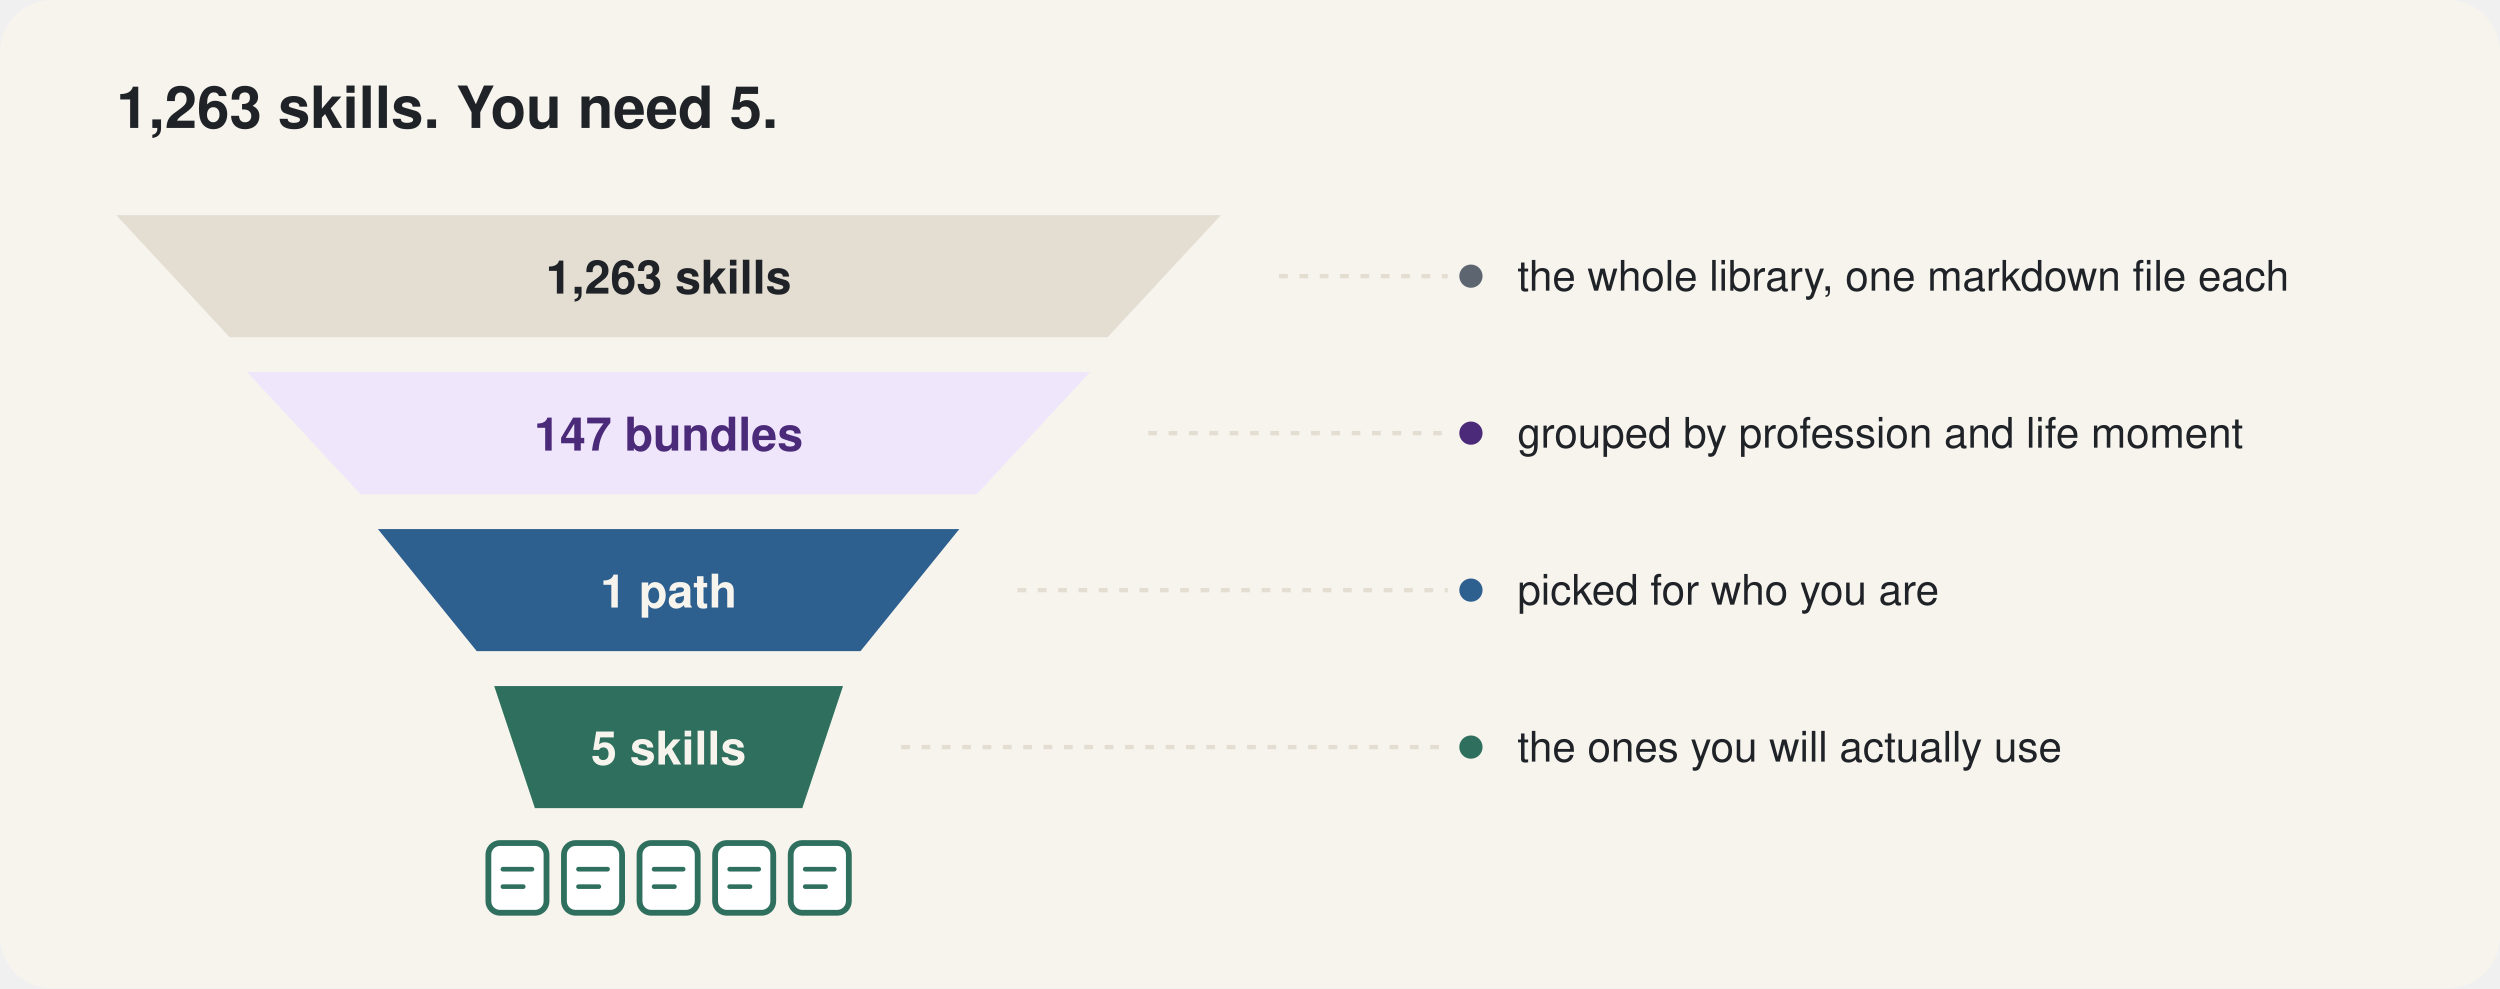
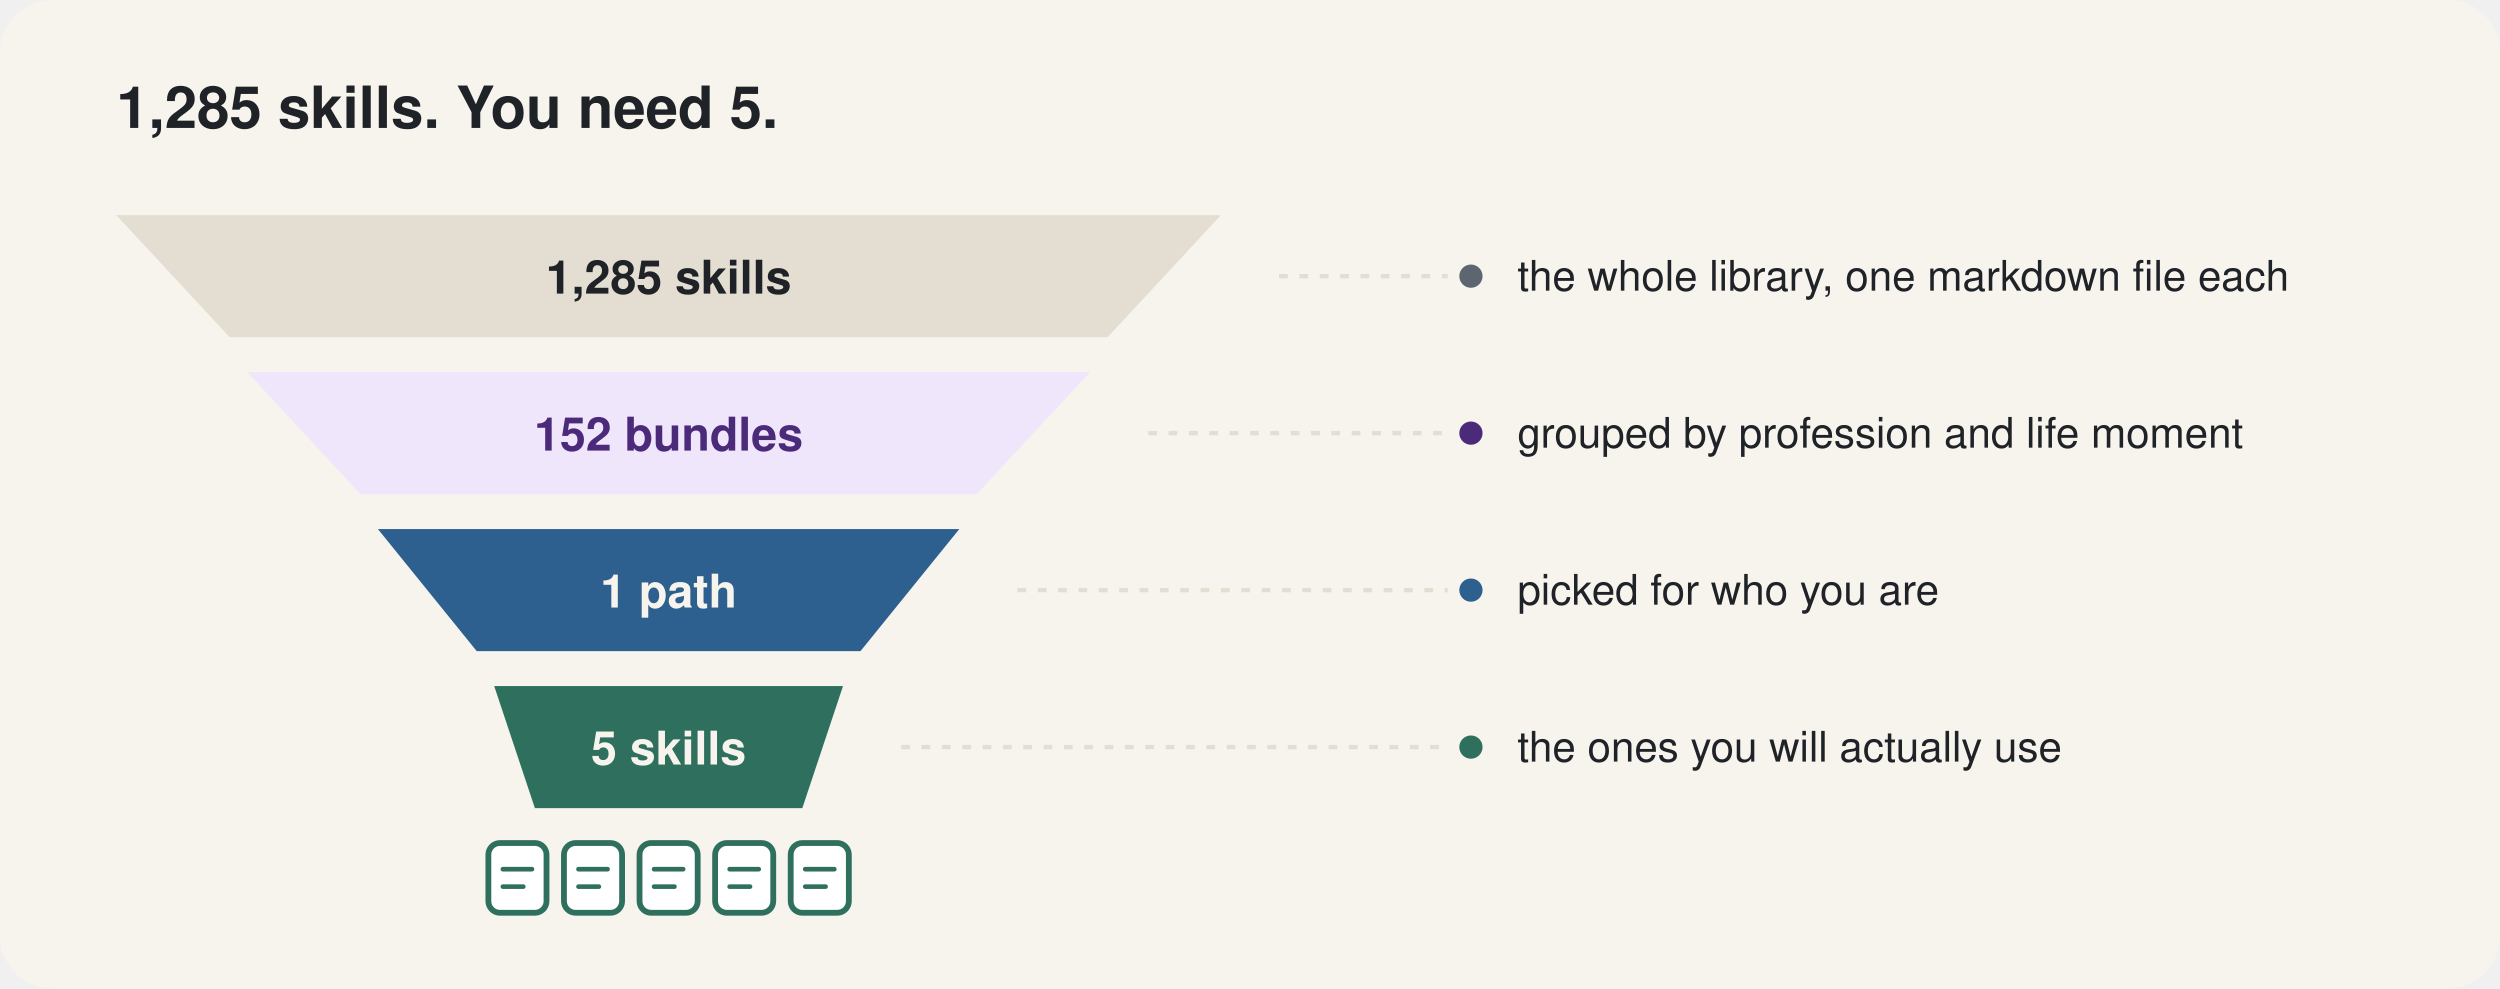
- <svg xmlns="http://www.w3.org/2000/svg" width="860" height="340" viewBox="0 0 860 340" role="img" aria-label="A funnel: 1,263 skills in the library, 147 bundles, one path picked for you, and the 5 skills you will actually use.">
+ <svg xmlns="http://www.w3.org/2000/svg" width="860" height="340" viewBox="0 0 860 340" role="img" aria-label="A funnel: 1,285 skills in the library, 152 bundles, one path picked for you, and the 5 skills you will actually use.">
  <style>
    text{font-family:-apple-system, BlinkMacSystemFont, 'Segoe UI', 'PingFang SC', 'Microsoft YaHei', Helvetica, Arial, sans-serif}
    .ttl{font-size:20px;font-weight:700;fill:#1f2328}
    .big{font-size:16px;font-weight:700}
    .small{font-size:14.5px;fill:#1f2328}
    @keyframes rin{0%{opacity:0;transform:translateY(8px)}6%,100%{opacity:1;transform:none}}
    .r0{animation:rin 8s 0.00s infinite both}.r1{animation:rin 8s 0.50s infinite both}.r2{animation:rin 8s 1.00s infinite both}.r3{animation:rin 8s 1.50s infinite both}@keyframes drop0{0%{transform:translate(0,0);opacity:0}8%{opacity:1}70%{transform:translate(108px,208px);opacity:1}82%,100%{transform:translate(108px,208px);opacity:0}}.d0{animation:drop0 3.6s 0.00s ease-in infinite}@keyframes drop1{0%{transform:translate(0,0);opacity:0}8%{opacity:1}70%{transform:translate(54px,208px);opacity:1}82%,100%{transform:translate(54px,208px);opacity:0}}.d1{animation:drop1 3.6s 0.45s ease-in infinite}@keyframes drop2{0%{transform:translate(0,0);opacity:0}8%{opacity:1}70%{transform:translate(0px,208px);opacity:1}82%,100%{transform:translate(0px,208px);opacity:0}}.d2{animation:drop2 3.6s 0.90s ease-in infinite}@keyframes drop3{0%{transform:translate(0,0);opacity:0}8%{opacity:1}70%{transform:translate(-54px,208px);opacity:1}82%,100%{transform:translate(-54px,208px);opacity:0}}.d3{animation:drop3 3.6s 1.35s ease-in infinite}@keyframes drop4{0%{transform:translate(0,0);opacity:0}8%{opacity:1}70%{transform:translate(-108px,208px);opacity:1}82%,100%{transform:translate(-108px,208px);opacity:0}}.d4{animation:drop4 3.6s 1.80s ease-in infinite}@keyframes drop5{0%{transform:translate(0,0);opacity:0}8%{opacity:1}70%{transform:translate(81px,208px);opacity:1}82%,100%{transform:translate(81px,208px);opacity:0}}.d5{animation:drop5 3.6s 2.25s ease-in infinite}@keyframes drop6{0%{transform:translate(0,0);opacity:0}8%{opacity:1}70%{transform:translate(-27px,208px);opacity:1}82%,100%{transform:translate(-27px,208px);opacity:0}}.d6{animation:drop6 3.6s 2.70s ease-in infinite}@keyframes drop7{0%{transform:translate(0,0);opacity:0}8%{opacity:1}70%{transform:translate(-81px,208px);opacity:1}82%,100%{transform:translate(-81px,208px);opacity:0}}.d7{animation:drop7 3.6s 3.15s ease-in infinite}
    .dot{opacity:0}
    @keyframes pop{0%,40%{opacity:0;transform:translateY(-6px)}55%,100%{opacity:1;transform:none}}
    .f{animation:pop 8s infinite both}
    @media (prefers-reduced-motion: reduce){.r0,.r1,.r2,.r3,.f{animation:none!important;opacity:1!important}.dot{animation:none!important;opacity:0!important}}
  </style>
  <rect width="860" height="340" rx="18" fill="#f7f4ee" />
-   <text x="40" y="44" class="ttl">1,263 skills. You need 5.</text>
+   <text x="40" y="44" class="ttl">1,285 skills. You need 5.</text>
  <g class="r0">
    <path d="M40 74H420L381 116H79Z" fill="#e3ddd2" />
-     <text x="230" y="101" text-anchor="middle" class="big" fill="#1f2328">1,263 skills</text>
+     <text x="230" y="101" text-anchor="middle" class="big" fill="#1f2328">1,285 skills</text>
    <path d="M440 95H498" stroke="#e3ddd2" stroke-width="1.5" stroke-dasharray="3 4" />
    <circle cx="506" cy="95" r="4" fill="#5d6670" />
    <text x="522" y="100" class="small">the whole library, one markdown file each</text>
  </g>
  <g class="r1">
    <path d="M85 128H375L336 170H124Z" fill="#efe6fb" />
-     <text x="230" y="155" text-anchor="middle" class="big" fill="#4b2a7a">147 bundles</text>
+     <text x="230" y="155" text-anchor="middle" class="big" fill="#4b2a7a">152 bundles</text>
    <path d="M395 149H498" stroke="#e3ddd2" stroke-width="1.5" stroke-dasharray="3 4" />
    <circle cx="506" cy="149" r="4" fill="#4b2a7a" />
    <text x="522" y="154" class="small">grouped by profession and life moment</text>
  </g>
  <g class="r2">
    <path d="M130 182H330L296 224H164Z" fill="#2d5f8f" />
    <text x="230" y="209" text-anchor="middle" class="big" fill="#f7f4ee">1 path</text>
    <path d="M350 203H498" stroke="#e3ddd2" stroke-width="1.5" stroke-dasharray="3 4" />
    <circle cx="506" cy="203" r="4" fill="#2d5f8f" />
    <text x="522" y="208" class="small">picked for who you are</text>
  </g>
  <g class="r3">
    <path d="M170 236H290L276 278H184Z" fill="#2f6f5e" />
    <text x="230" y="263" text-anchor="middle" class="big" fill="#f7f4ee">5 skills</text>
    <path d="M310 257H498" stroke="#e3ddd2" stroke-width="1.5" stroke-dasharray="3 4" />
    <circle cx="506" cy="257" r="4" fill="#2f6f5e" />
    <text x="522" y="262" class="small">the ones you will actually use</text>
  </g>
  <circle cx="110" cy="60" r="4" fill="#c46f1f" class="dot d0" />
  <circle cx="170" cy="60" r="4" fill="#c46f1f" class="dot d1" />
  <circle cx="230" cy="60" r="4" fill="#c46f1f" class="dot d2" />
  <circle cx="290" cy="60" r="4" fill="#c46f1f" class="dot d3" />
  <circle cx="350" cy="60" r="4" fill="#c46f1f" class="dot d4" />
  <circle cx="140" cy="60" r="4" fill="#c46f1f" class="dot d5" />
  <circle cx="260" cy="60" r="4" fill="#c46f1f" class="dot d6" />
  <circle cx="320" cy="60" r="4" fill="#c46f1f" class="dot d7" />
  <rect x="168" y="290" width="20" height="24" rx="4" fill="#ffffff" stroke="#2f6f5e" stroke-width="2" class="f" style="animation-delay:2.00s" />
  <path d="M173 299h10M173 305h7" stroke="#2f6f5e" stroke-width="1.6" stroke-linecap="round" class="f" style="animation-delay:2.00s" />
  <rect x="194" y="290" width="20" height="24" rx="4" fill="#ffffff" stroke="#2f6f5e" stroke-width="2" class="f" style="animation-delay:2.15s" />
  <path d="M199 299h10M199 305h7" stroke="#2f6f5e" stroke-width="1.6" stroke-linecap="round" class="f" style="animation-delay:2.15s" />
  <rect x="220" y="290" width="20" height="24" rx="4" fill="#ffffff" stroke="#2f6f5e" stroke-width="2" class="f" style="animation-delay:2.30s" />
  <path d="M225 299h10M225 305h7" stroke="#2f6f5e" stroke-width="1.6" stroke-linecap="round" class="f" style="animation-delay:2.30s" />
  <rect x="246" y="290" width="20" height="24" rx="4" fill="#ffffff" stroke="#2f6f5e" stroke-width="2" class="f" style="animation-delay:2.45s" />
  <path d="M251 299h10M251 305h7" stroke="#2f6f5e" stroke-width="1.6" stroke-linecap="round" class="f" style="animation-delay:2.45s" />
  <rect x="272" y="290" width="20" height="24" rx="4" fill="#ffffff" stroke="#2f6f5e" stroke-width="2" class="f" style="animation-delay:2.60s" />
  <path d="M277 299h10M277 305h7" stroke="#2f6f5e" stroke-width="1.6" stroke-linecap="round" class="f" style="animation-delay:2.60s" />
</svg>
